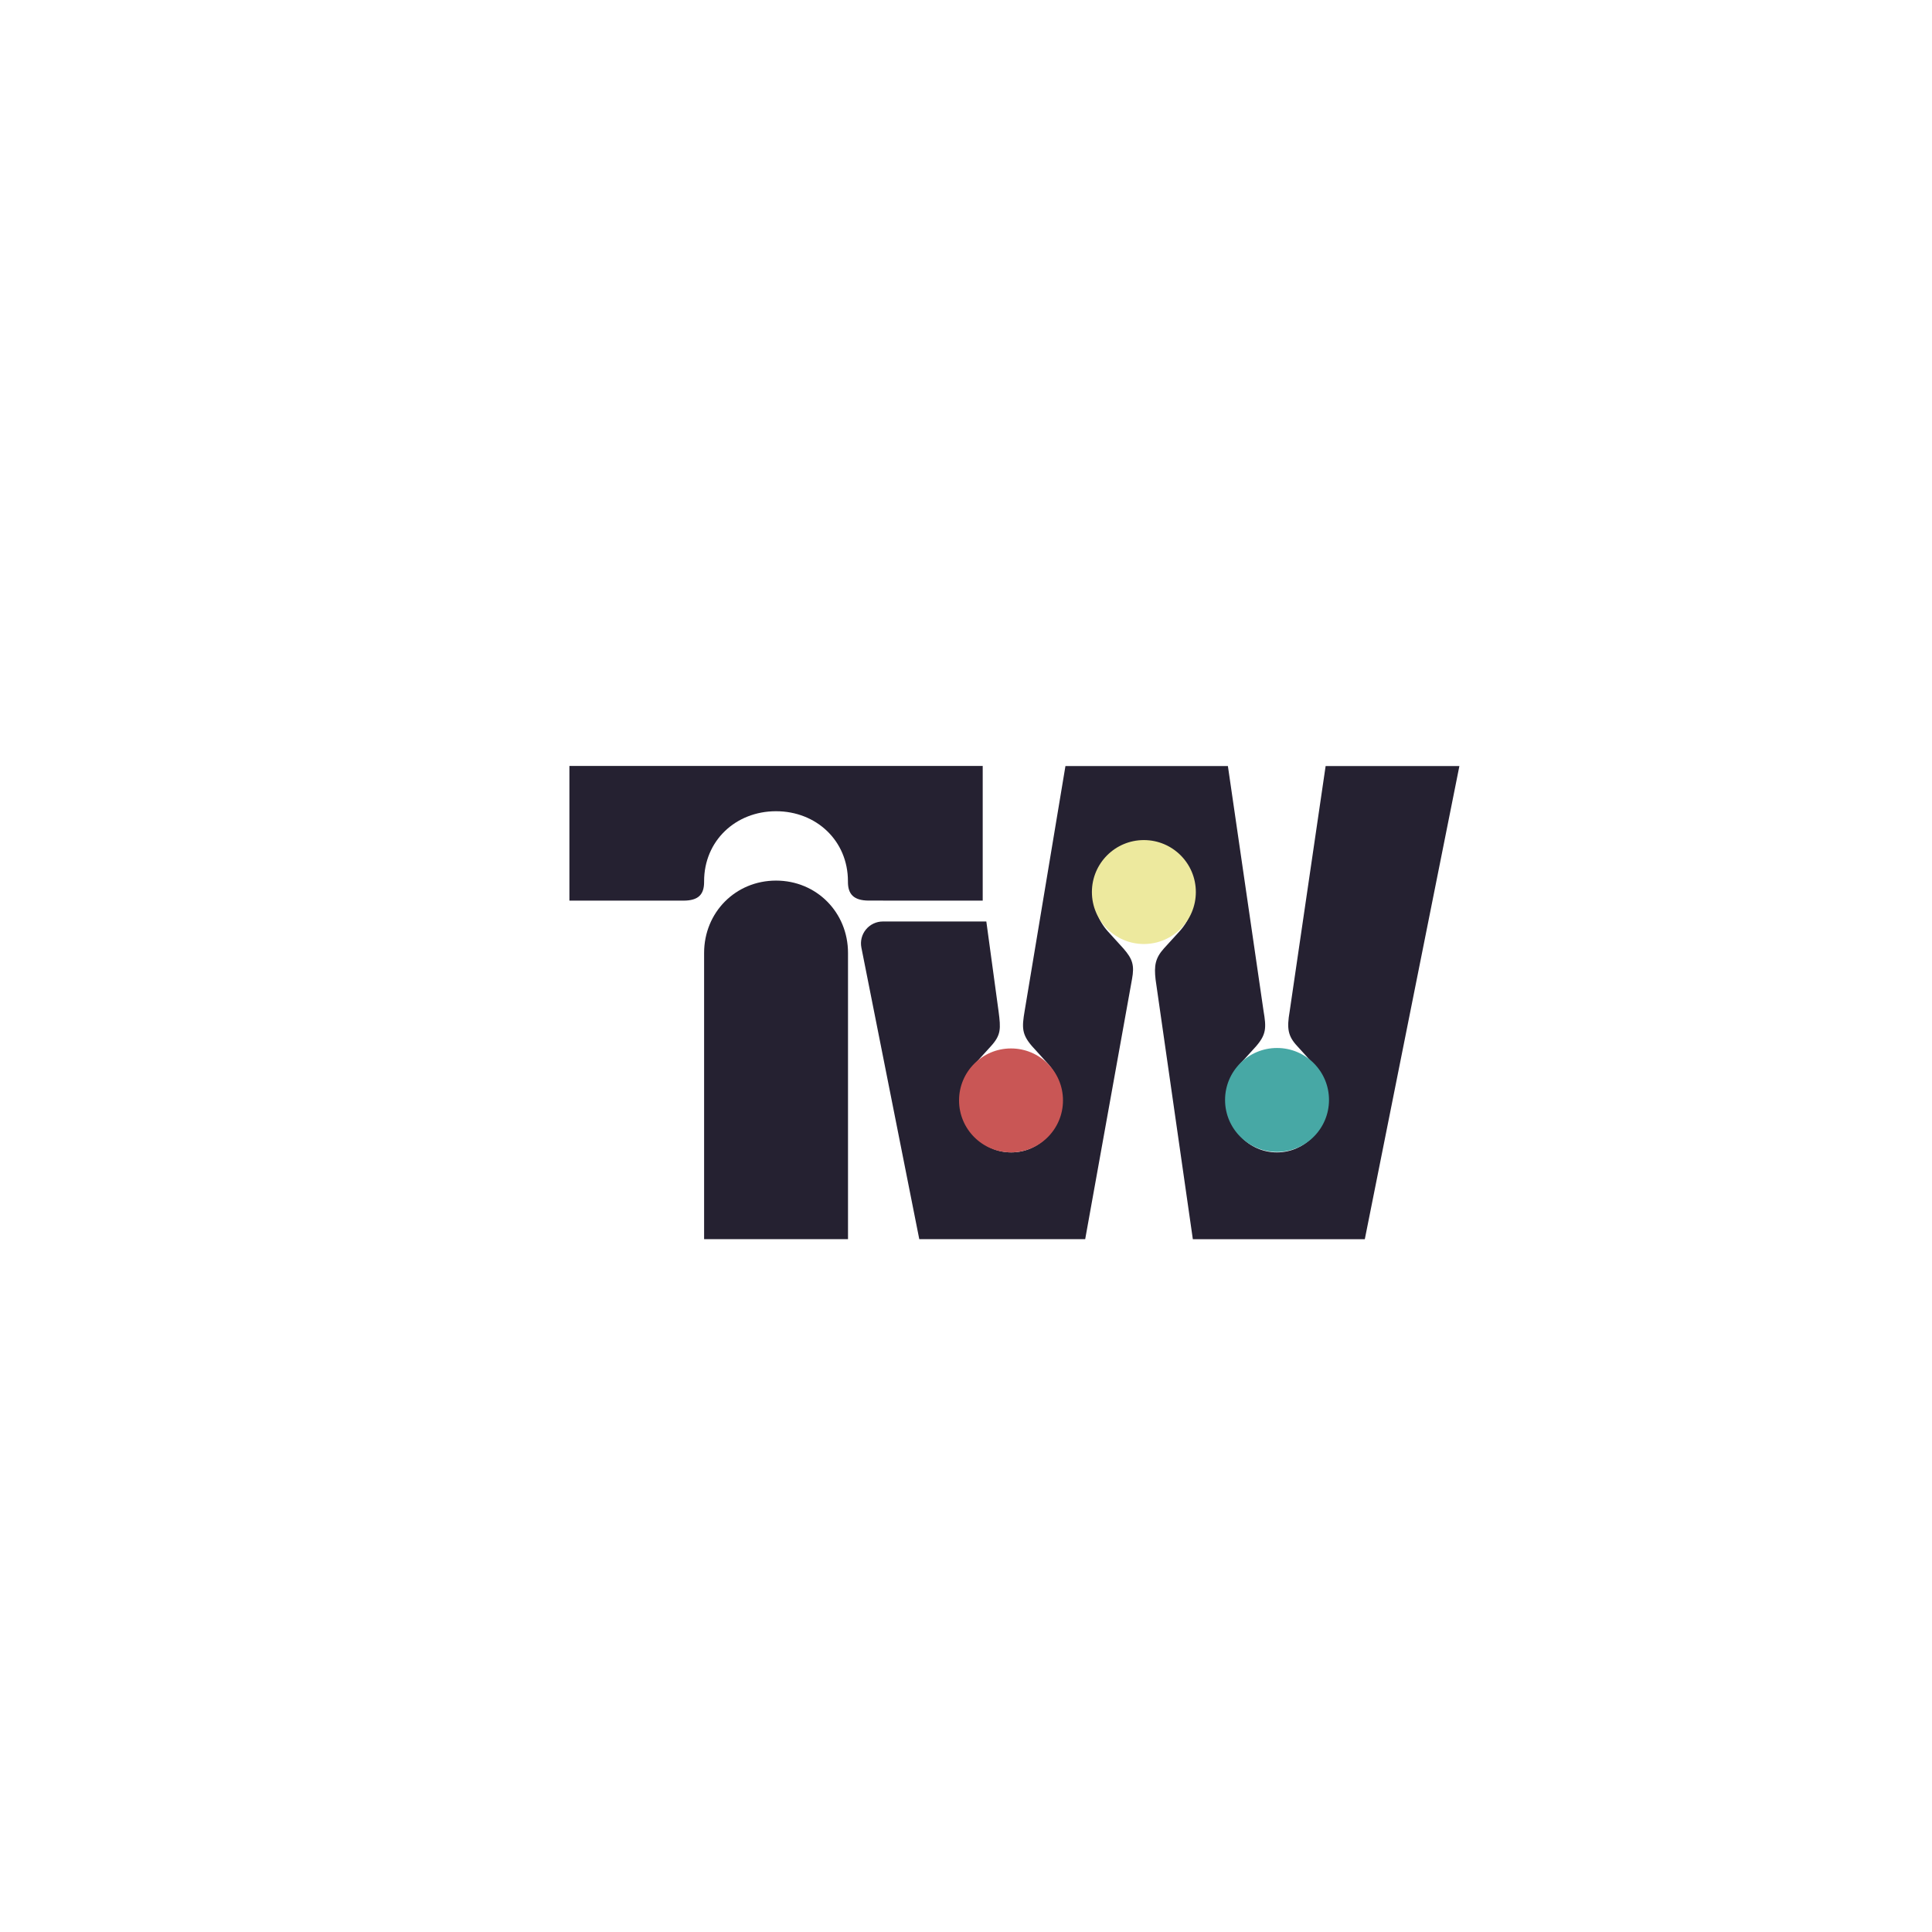
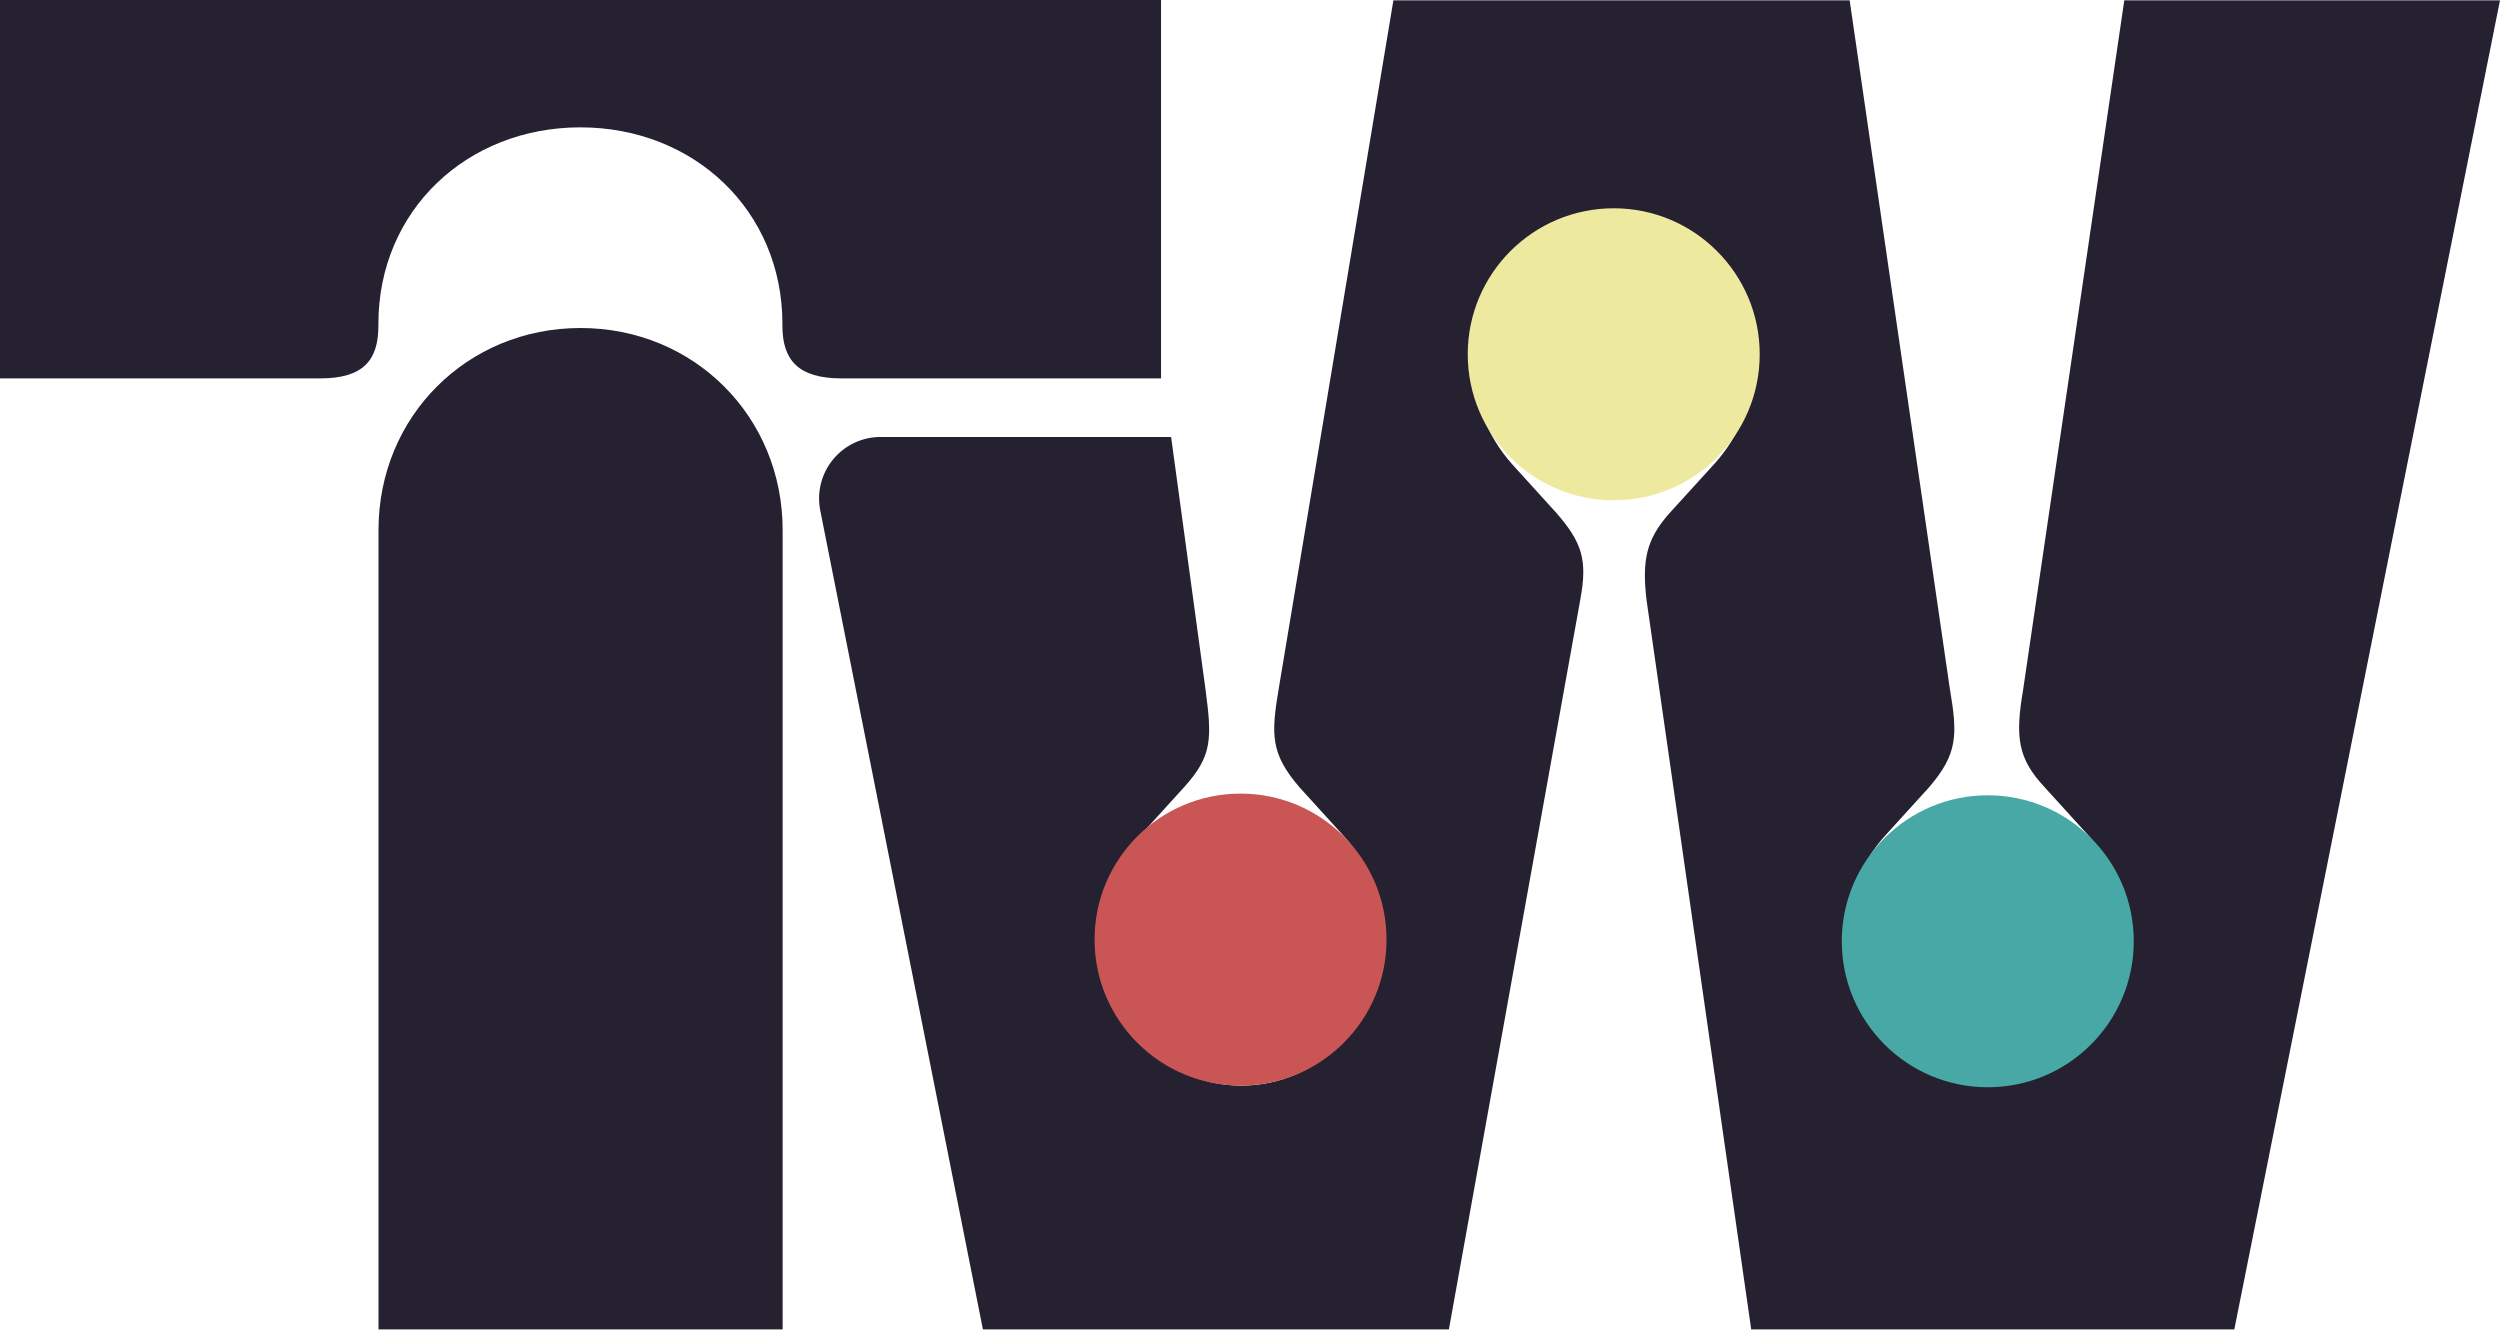
- <svg xmlns="http://www.w3.org/2000/svg" id="Layer_1" data-name="Layer 1" viewBox="0 0 1800 1800">
+ <svg xmlns="http://www.w3.org/2000/svg" viewBox="0 0 829.17 440.91">
  <defs>
    <style>.cls-1{fill:#252131;}.cls-2{fill:#47a8a5;}.cls-3{fill:#ede99e;}.cls-4{fill:#c95655;}</style>
  </defs>
-   <path class="cls-1" d="M1235.06,713.7l-33.53,228.71c-2.67,15.67-1.78,22.74,7.12,32.27l14.24,15.68a50.83,50.83,0,0,1,13.65,34.74c0,26.74-20.77,48.56-46.88,48.56s-46.88-21.82-46.88-48.56a50.56,50.56,0,0,1,13.35-34.74l14.24-15.68c9.5-11.06,9.5-17.21,6.83-32.89L1144,713.7H992.65l-38,228.09c-2.66,15.68-2.66,21.83,6.83,32.89l14.24,15.68a50.51,50.51,0,0,1,13.35,34.74c0,26.74-20.77,48.56-46.88,48.56s-46.88-21.82-46.88-48.56A50.88,50.88,0,0,1,909,990.36l14.25-15.68c9.49-10.45,9.19-16.29,7.12-32.27l-11.43-83.88H822.54a20.39,20.39,0,0,0-20,24.37l53.93,271.61h154.58l43.61-242.23c2.38-12.91.6-18.75-8-28.59l-14.54-16a52.34,52.34,0,0,1-13.35-35c0-27,21.07-48.57,46.88-48.57s46.88,21.52,46.88,48.57a51.59,51.59,0,0,1-13.35,34.73l-14.84,16.29c-8,8.92-9.19,16-7.71,28.9l34.71,241.92h160.22l88.12-440.81Z" />
-   <path class="cls-1" d="M723,820.43c-37.66,0-67,29.56-67,67.43v266.65H790.07V887.86C790.07,850,760.69,820.43,723,820.43Z" />
-   <path class="cls-1" d="M915.57,839.1V713.6H530.5V839.1H636.71C651.1,839.1,656,833,656,821.66V821c0-37.65,29.38-65.2,67-65.2s67,27.55,67,65.2v.62c0,11.32,5.21,17.44,19.59,17.44Z" />
-   <circle class="cls-2" cx="1189.78" cy="1024.8" r="48.42" />
-   <circle class="cls-3" cx="1065.72" cy="831.1" r="48.42" />
-   <circle class="cls-4" cx="941.94" cy="1025.23" r="48.42" />
+   <g id="Layer_2" data-name="Layer 2">
+     <g id="Layer_1-2" data-name="Layer 1">
+       <path class="cls-1" d="M704.56.1,671,228.8c-2.67,15.68-1.78,22.75,7.12,32.28l14.24,15.68A50.83,50.83,0,0,1,706,311.5c0,26.74-20.77,48.56-46.88,48.56s-46.87-21.82-46.87-48.56a50.51,50.51,0,0,1,13.35-34.74l14.24-15.68c9.49-11.07,9.49-17.21,6.82-32.89L613.47.1H462.15l-38,228.09c-2.67,15.68-2.67,21.82,6.82,32.89l14.24,15.68A50.52,50.52,0,0,1,458.6,311.5c0,26.74-20.77,48.56-46.88,48.56s-46.88-21.82-46.88-48.56a50.83,50.83,0,0,1,13.65-34.74l14.24-15.68c9.49-10.45,9.2-16.29,7.12-32.28l-11.43-83.87H292.05a20.4,20.4,0,0,0-20,24.36L326,440.91H480.55l43.62-242.23c2.37-12.91.59-18.75-8-28.59l-14.53-16a52.37,52.37,0,0,1-13.35-35.05c0-27,21.06-48.56,46.87-48.56S582,92,582,119.06a51.59,51.59,0,0,1-13.35,34.74l-14.83,16.29c-8,8.92-9.2,16-7.72,28.9l34.72,241.92H741.05L829.17.1Z" />
+       <path class="cls-1" d="M192.54,108.79c-37.65,0-67,29.38-67,67V440.91H259.58V175.82C259.58,138.17,230.19,108.79,192.54,108.79Z" />
+       <path class="cls-1" d="M385.08,125.5V0H0V125.5H106.22c14.38,0,19.28-6.12,19.28-17.45v-.61c0-37.65,29.39-65.2,67-65.2s67,27.55,67,65.2v.61c0,11.33,5.2,17.45,19.59,17.45Z" />
+       <circle class="cls-2" cx="659.28" cy="312.19" r="48.42" />
+       <circle class="cls-3" cx="535.22" cy="117.5" r="48.42" />
+       <circle class="cls-4" cx="411.45" cy="311.63" r="48.42" />
+     </g>
+   </g>
</svg>
